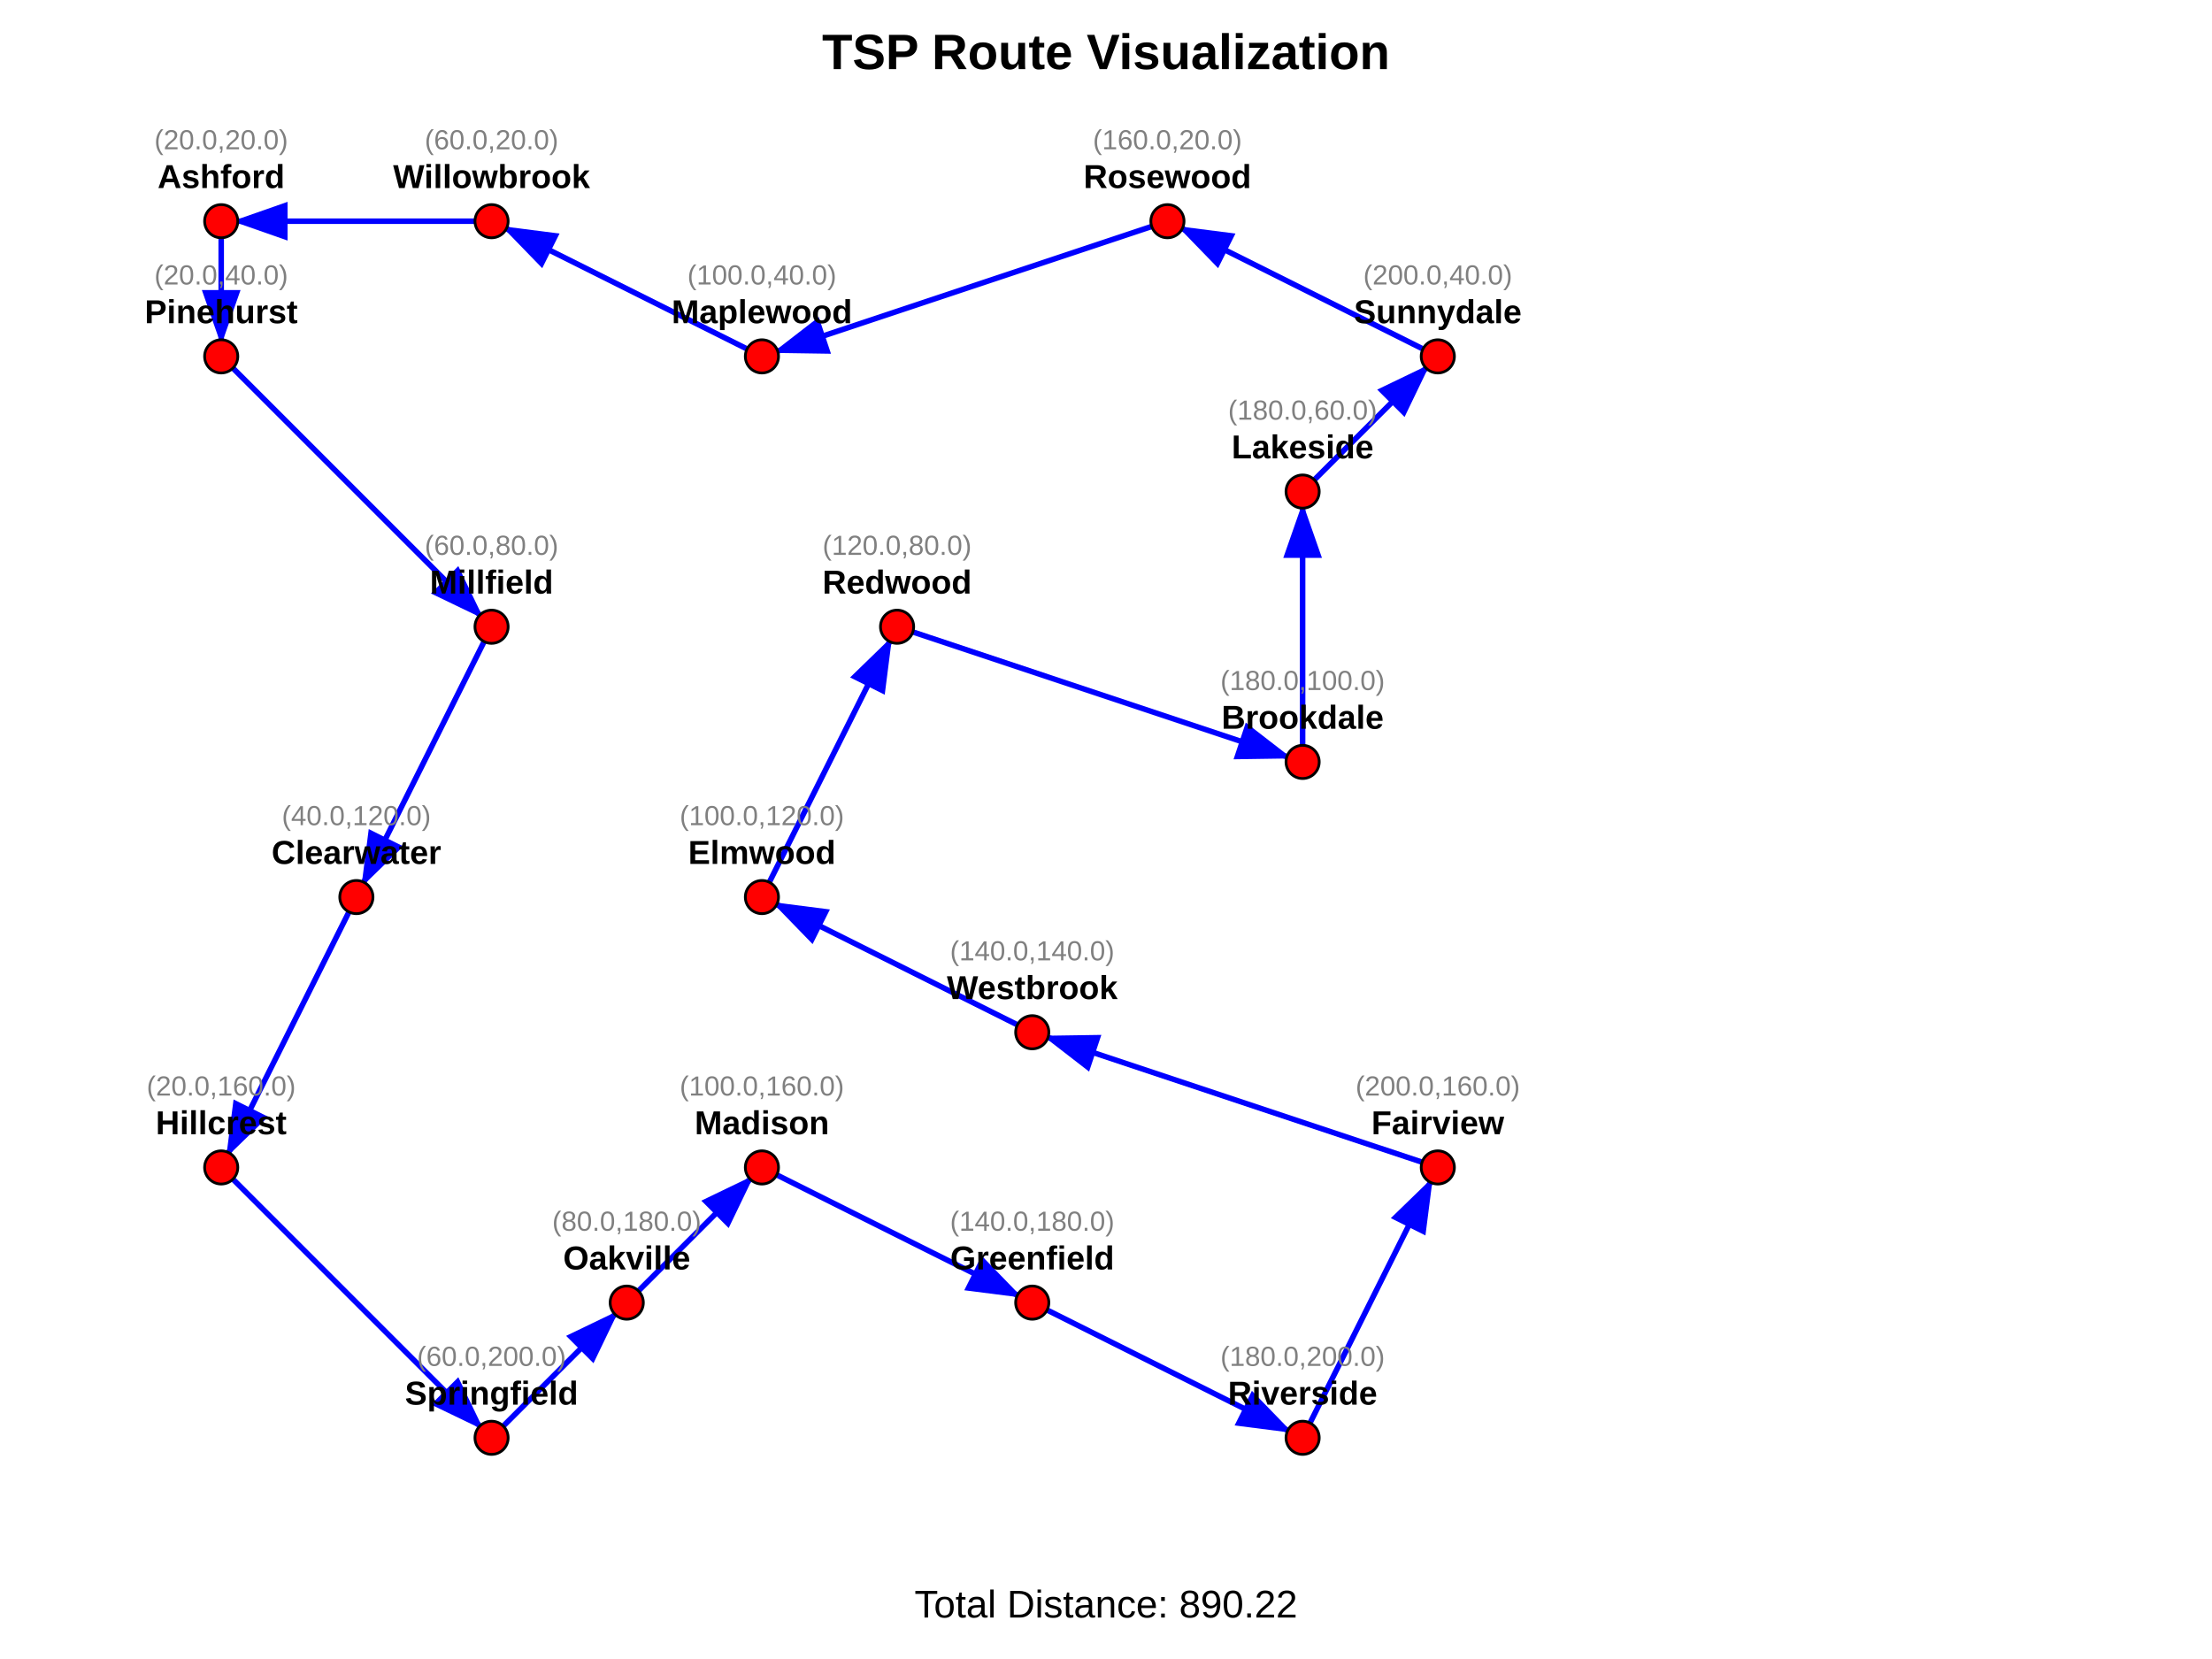
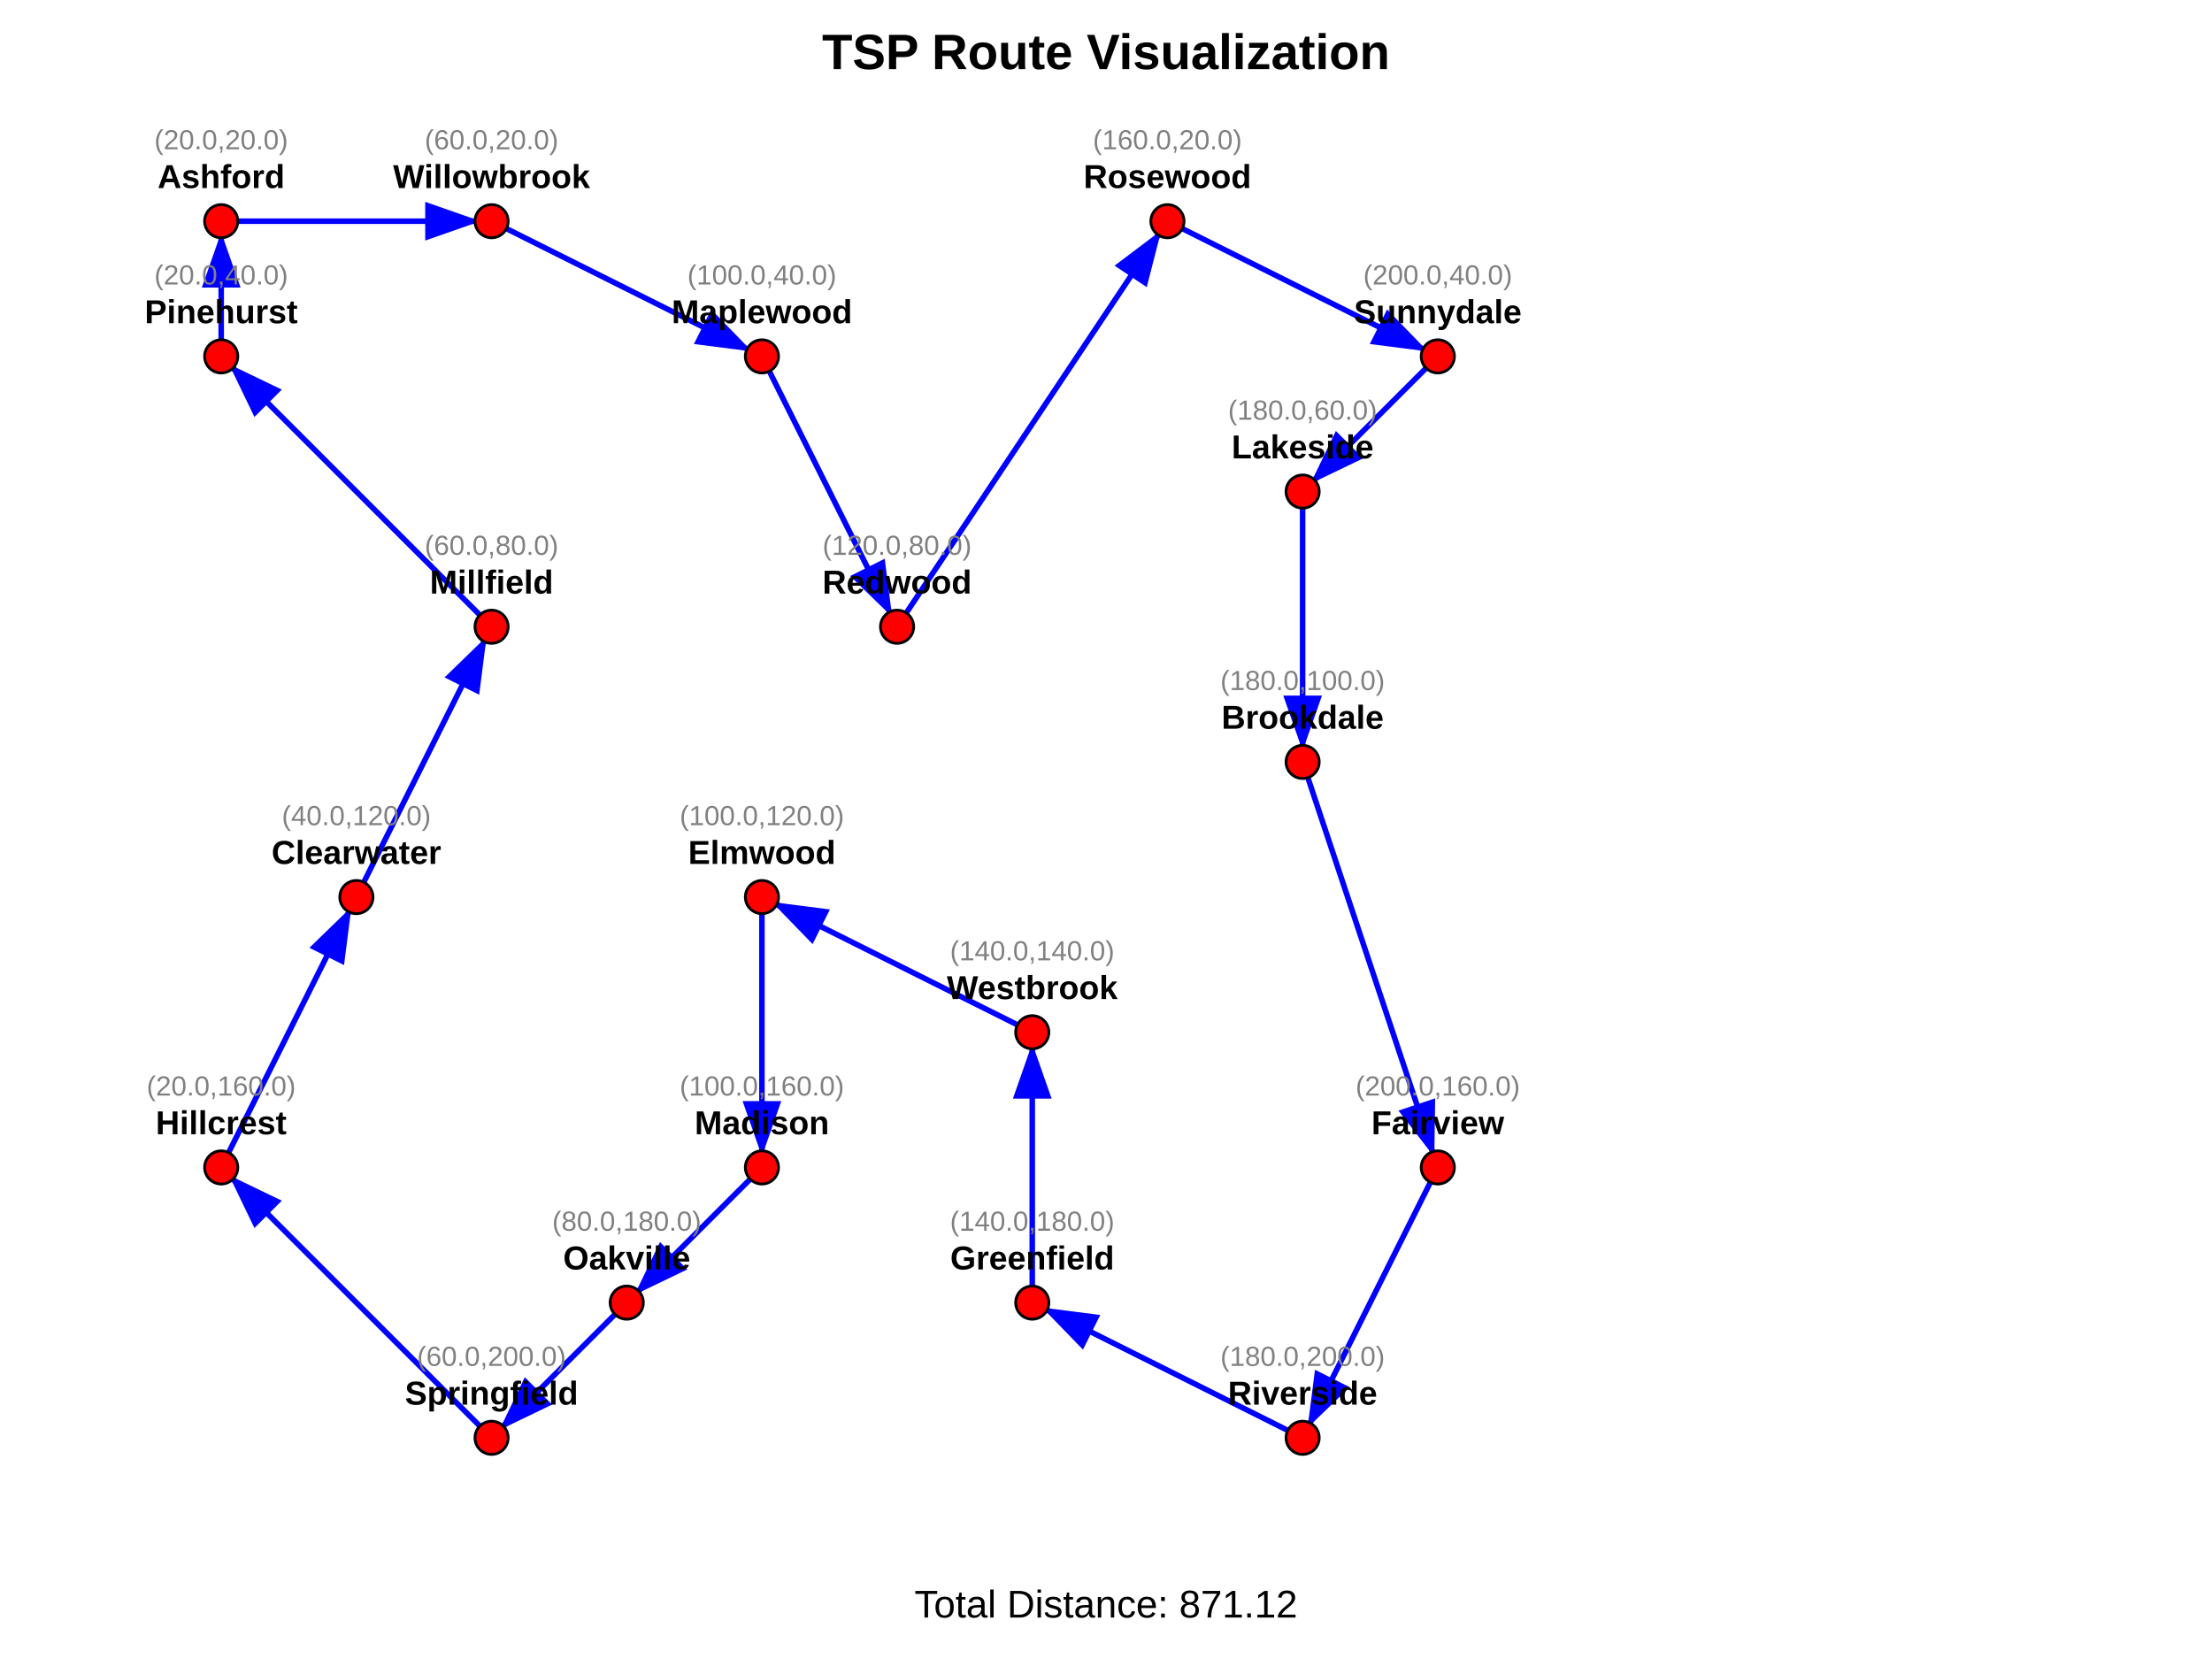
<svg xmlns="http://www.w3.org/2000/svg" width="800" height="600">
  <defs>
    <marker id="arrowhead" markerWidth="10" markerHeight="7" refX="9" refY="3.5" orient="auto">
      <polygon points="0 0, 10 3.5, 0 7" fill="blue" />
    </marker>
  </defs>
-   <line x1="278.24" y1="319.08" x2="321.76" y2="232.03" stroke="blue" stroke-width="2" marker-end="url(#arrowhead)" />
-   <line x1="330.14" y1="228.56" x2="465.42" y2="273.66" stroke="blue" stroke-width="2" marker-end="url(#arrowhead)" />
-   <line x1="471.11" y1="269.56" x2="471.11" y2="183.78" stroke="blue" stroke-width="2" marker-end="url(#arrowhead)" />
-   <line x1="475.35" y1="173.54" x2="515.76" y2="133.13" stroke="blue" stroke-width="2" marker-end="url(#arrowhead)" />
-   <line x1="514.63" y1="126.21" x2="427.59" y2="82.68" stroke="blue" stroke-width="2" marker-end="url(#arrowhead)" />
-   <line x1="416.53" y1="81.90" x2="281.25" y2="126.99" stroke="blue" stroke-width="2" marker-end="url(#arrowhead)" />
-   <line x1="270.19" y1="126.21" x2="183.14" y2="82.68" stroke="blue" stroke-width="2" marker-end="url(#arrowhead)" />
-   <line x1="171.78" y1="80.00" x2="86.00" y2="80.00" stroke="blue" stroke-width="2" marker-end="url(#arrowhead)" />
-   <line x1="80.00" y1="86.00" x2="80.00" y2="122.89" stroke="blue" stroke-width="2" marker-end="url(#arrowhead)" />
-   <line x1="84.24" y1="133.13" x2="173.54" y2="222.42" stroke="blue" stroke-width="2" marker-end="url(#arrowhead)" />
-   <line x1="175.09" y1="232.03" x2="131.57" y2="319.08" stroke="blue" stroke-width="2" marker-end="url(#arrowhead)" />
-   <line x1="126.21" y1="329.81" x2="82.68" y2="416.86" stroke="blue" stroke-width="2" marker-end="url(#arrowhead)" />
-   <line x1="84.24" y1="426.46" x2="173.54" y2="515.76" stroke="blue" stroke-width="2" marker-end="url(#arrowhead)" />
-   <line x1="182.02" y1="515.76" x2="222.42" y2="475.35" stroke="blue" stroke-width="2" marker-end="url(#arrowhead)" />
-   <line x1="230.91" y1="466.87" x2="271.31" y2="426.46" stroke="blue" stroke-width="2" marker-end="url(#arrowhead)" />
-   <line x1="280.92" y1="424.91" x2="367.97" y2="468.43" stroke="blue" stroke-width="2" marker-end="url(#arrowhead)" />
-   <line x1="378.70" y1="473.79" x2="465.74" y2="517.32" stroke="blue" stroke-width="2" marker-end="url(#arrowhead)" />
-   <line x1="473.79" y1="514.63" x2="517.32" y2="427.59" stroke="blue" stroke-width="2" marker-end="url(#arrowhead)" />
-   <line x1="514.31" y1="420.32" x2="379.03" y2="375.23" stroke="blue" stroke-width="2" marker-end="url(#arrowhead)" />
+   <line x1="222.42" y1="475.35" x2="182.02" y2="515.76" stroke="blue" stroke-width="2" marker-end="url(#arrowhead)" />
+   <line x1="173.54" y1="515.76" x2="84.24" y2="426.46" stroke="blue" stroke-width="2" marker-end="url(#arrowhead)" />
+   <line x1="82.68" y1="416.86" x2="126.21" y2="329.81" stroke="blue" stroke-width="2" marker-end="url(#arrowhead)" />
+   <line x1="131.57" y1="319.08" x2="175.09" y2="232.03" stroke="blue" stroke-width="2" marker-end="url(#arrowhead)" />
+   <line x1="173.54" y1="222.42" x2="84.24" y2="133.13" stroke="blue" stroke-width="2" marker-end="url(#arrowhead)" />
+   <line x1="80.00" y1="122.89" x2="80.00" y2="86.00" stroke="blue" stroke-width="2" marker-end="url(#arrowhead)" />
+   <line x1="86.00" y1="80.00" x2="171.78" y2="80.00" stroke="blue" stroke-width="2" marker-end="url(#arrowhead)" />
+   <line x1="183.14" y1="82.68" x2="270.19" y2="126.21" stroke="blue" stroke-width="2" marker-end="url(#arrowhead)" />
+   <line x1="278.24" y1="134.26" x2="321.76" y2="221.30" stroke="blue" stroke-width="2" marker-end="url(#arrowhead)" />
+   <line x1="327.77" y1="221.67" x2="418.89" y2="84.99" stroke="blue" stroke-width="2" marker-end="url(#arrowhead)" />
+   <line x1="427.59" y1="82.68" x2="514.63" y2="126.21" stroke="blue" stroke-width="2" marker-end="url(#arrowhead)" />
+   <line x1="515.76" y1="133.13" x2="475.35" y2="173.54" stroke="blue" stroke-width="2" marker-end="url(#arrowhead)" />
+   <line x1="471.11" y1="183.78" x2="471.11" y2="269.56" stroke="blue" stroke-width="2" marker-end="url(#arrowhead)" />
+   <line x1="473.01" y1="281.25" x2="518.10" y2="416.53" stroke="blue" stroke-width="2" marker-end="url(#arrowhead)" />
+   <line x1="517.32" y1="427.59" x2="473.79" y2="514.63" stroke="blue" stroke-width="2" marker-end="url(#arrowhead)" />
+   <line x1="465.74" y1="517.32" x2="378.70" y2="473.79" stroke="blue" stroke-width="2" marker-end="url(#arrowhead)" />
+   <line x1="373.33" y1="465.11" x2="373.33" y2="379.33" stroke="blue" stroke-width="2" marker-end="url(#arrowhead)" />
  <line x1="367.97" y1="370.65" x2="280.92" y2="327.13" stroke="blue" stroke-width="2" marker-end="url(#arrowhead)" />
+   <line x1="275.56" y1="330.44" x2="275.56" y2="416.22" stroke="blue" stroke-width="2" marker-end="url(#arrowhead)" />
+   <line x1="271.31" y1="426.46" x2="230.91" y2="466.87" stroke="blue" stroke-width="2" marker-end="url(#arrowhead)" />
+   <circle cx="226.67" cy="471.11" r="6" fill="red" stroke="black" stroke-width="1" />
+   <circle cx="177.78" cy="520.00" r="6" fill="red" stroke="black" stroke-width="1" />
+   <circle cx="80.00" cy="422.22" r="6" fill="red" stroke="black" stroke-width="1" />
+   <circle cx="128.89" cy="324.44" r="6" fill="red" stroke="black" stroke-width="1" />
+   <circle cx="177.78" cy="226.67" r="6" fill="red" stroke="black" stroke-width="1" />
+   <circle cx="80.00" cy="128.89" r="6" fill="red" stroke="black" stroke-width="1" />
+   <circle cx="80.00" cy="80.00" r="6" fill="red" stroke="black" stroke-width="1" />
+   <circle cx="177.78" cy="80.00" r="6" fill="red" stroke="black" stroke-width="1" />
+   <circle cx="275.56" cy="128.89" r="6" fill="red" stroke="black" stroke-width="1" />
+   <circle cx="324.44" cy="226.67" r="6" fill="red" stroke="black" stroke-width="1" />
+   <circle cx="422.22" cy="80.00" r="6" fill="red" stroke="black" stroke-width="1" />
+   <circle cx="520.00" cy="128.89" r="6" fill="red" stroke="black" stroke-width="1" />
+   <circle cx="471.11" cy="177.78" r="6" fill="red" stroke="black" stroke-width="1" />
+   <circle cx="471.11" cy="275.56" r="6" fill="red" stroke="black" stroke-width="1" />
+   <circle cx="520.00" cy="422.22" r="6" fill="red" stroke="black" stroke-width="1" />
+   <circle cx="471.11" cy="520.00" r="6" fill="red" stroke="black" stroke-width="1" />
+   <circle cx="373.33" cy="471.11" r="6" fill="red" stroke="black" stroke-width="1" />
+   <circle cx="373.33" cy="373.33" r="6" fill="red" stroke="black" stroke-width="1" />
  <circle cx="275.56" cy="324.44" r="6" fill="red" stroke="black" stroke-width="1" />
-   <circle cx="324.44" cy="226.67" r="6" fill="red" stroke="black" stroke-width="1" />
-   <circle cx="471.11" cy="275.56" r="6" fill="red" stroke="black" stroke-width="1" />
-   <circle cx="471.11" cy="177.78" r="6" fill="red" stroke="black" stroke-width="1" />
-   <circle cx="520.00" cy="128.89" r="6" fill="red" stroke="black" stroke-width="1" />
-   <circle cx="422.22" cy="80.00" r="6" fill="red" stroke="black" stroke-width="1" />
-   <circle cx="275.56" cy="128.89" r="6" fill="red" stroke="black" stroke-width="1" />
-   <circle cx="177.78" cy="80.00" r="6" fill="red" stroke="black" stroke-width="1" />
-   <circle cx="80.00" cy="80.00" r="6" fill="red" stroke="black" stroke-width="1" />
-   <circle cx="80.00" cy="128.89" r="6" fill="red" stroke="black" stroke-width="1" />
-   <circle cx="177.78" cy="226.67" r="6" fill="red" stroke="black" stroke-width="1" />
-   <circle cx="128.89" cy="324.44" r="6" fill="red" stroke="black" stroke-width="1" />
-   <circle cx="80.00" cy="422.22" r="6" fill="red" stroke="black" stroke-width="1" />
-   <circle cx="177.78" cy="520.00" r="6" fill="red" stroke="black" stroke-width="1" />
-   <circle cx="226.67" cy="471.11" r="6" fill="red" stroke="black" stroke-width="1" />
  <circle cx="275.56" cy="422.22" r="6" fill="red" stroke="black" stroke-width="1" />
-   <circle cx="373.33" cy="471.11" r="6" fill="red" stroke="black" stroke-width="1" />
-   <circle cx="471.11" cy="520.00" r="6" fill="red" stroke="black" stroke-width="1" />
-   <circle cx="520.00" cy="422.22" r="6" fill="red" stroke="black" stroke-width="1" />
-   <circle cx="373.33" cy="373.33" r="6" fill="red" stroke="black" stroke-width="1" />
+   <text x="226.67" y="459.11" text-anchor="middle" font-family="Arial, sans-serif" font-size="12" font-weight="bold" fill="black">Oakville</text>
+   <text x="226.67" y="445.11" text-anchor="middle" font-family="Arial, sans-serif" font-size="10" fill="gray">(80.0,180.0)</text>
+   <text x="177.78" y="508.00" text-anchor="middle" font-family="Arial, sans-serif" font-size="12" font-weight="bold" fill="black">Springfield</text>
+   <text x="177.78" y="494.00" text-anchor="middle" font-family="Arial, sans-serif" font-size="10" fill="gray">(60.0,200.0)</text>
+   <text x="80.00" y="410.22" text-anchor="middle" font-family="Arial, sans-serif" font-size="12" font-weight="bold" fill="black">Hillcrest</text>
+   <text x="80.00" y="396.22" text-anchor="middle" font-family="Arial, sans-serif" font-size="10" fill="gray">(20.0,160.0)</text>
+   <text x="128.89" y="312.44" text-anchor="middle" font-family="Arial, sans-serif" font-size="12" font-weight="bold" fill="black">Clearwater</text>
+   <text x="128.89" y="298.44" text-anchor="middle" font-family="Arial, sans-serif" font-size="10" fill="gray">(40.0,120.0)</text>
+   <text x="177.78" y="214.67" text-anchor="middle" font-family="Arial, sans-serif" font-size="12" font-weight="bold" fill="black">Millfield</text>
+   <text x="177.78" y="200.67" text-anchor="middle" font-family="Arial, sans-serif" font-size="10" fill="gray">(60.0,80.0)</text>
+   <text x="80.00" y="116.89" text-anchor="middle" font-family="Arial, sans-serif" font-size="12" font-weight="bold" fill="black">Pinehurst</text>
+   <text x="80.00" y="102.89" text-anchor="middle" font-family="Arial, sans-serif" font-size="10" fill="gray">(20.0,40.0)</text>
+   <text x="80.00" y="68.00" text-anchor="middle" font-family="Arial, sans-serif" font-size="12" font-weight="bold" fill="black">Ashford</text>
+   <text x="80.00" y="54.00" text-anchor="middle" font-family="Arial, sans-serif" font-size="10" fill="gray">(20.0,20.0)</text>
+   <text x="177.78" y="68.00" text-anchor="middle" font-family="Arial, sans-serif" font-size="12" font-weight="bold" fill="black">Willowbrook</text>
+   <text x="177.78" y="54.00" text-anchor="middle" font-family="Arial, sans-serif" font-size="10" fill="gray">(60.0,20.0)</text>
+   <text x="275.56" y="116.89" text-anchor="middle" font-family="Arial, sans-serif" font-size="12" font-weight="bold" fill="black">Maplewood</text>
+   <text x="275.56" y="102.89" text-anchor="middle" font-family="Arial, sans-serif" font-size="10" fill="gray">(100.0,40.0)</text>
+   <text x="324.44" y="214.67" text-anchor="middle" font-family="Arial, sans-serif" font-size="12" font-weight="bold" fill="black">Redwood</text>
+   <text x="324.44" y="200.67" text-anchor="middle" font-family="Arial, sans-serif" font-size="10" fill="gray">(120.0,80.0)</text>
+   <text x="422.22" y="68.00" text-anchor="middle" font-family="Arial, sans-serif" font-size="12" font-weight="bold" fill="black">Rosewood</text>
+   <text x="422.22" y="54.00" text-anchor="middle" font-family="Arial, sans-serif" font-size="10" fill="gray">(160.0,20.0)</text>
+   <text x="520.00" y="116.89" text-anchor="middle" font-family="Arial, sans-serif" font-size="12" font-weight="bold" fill="black">Sunnydale</text>
+   <text x="520.00" y="102.89" text-anchor="middle" font-family="Arial, sans-serif" font-size="10" fill="gray">(200.0,40.0)</text>
+   <text x="471.11" y="165.78" text-anchor="middle" font-family="Arial, sans-serif" font-size="12" font-weight="bold" fill="black">Lakeside</text>
+   <text x="471.11" y="151.78" text-anchor="middle" font-family="Arial, sans-serif" font-size="10" fill="gray">(180.0,60.0)</text>
+   <text x="471.11" y="263.56" text-anchor="middle" font-family="Arial, sans-serif" font-size="12" font-weight="bold" fill="black">Brookdale</text>
+   <text x="471.11" y="249.56" text-anchor="middle" font-family="Arial, sans-serif" font-size="10" fill="gray">(180.0,100.0)</text>
+   <text x="520.00" y="410.22" text-anchor="middle" font-family="Arial, sans-serif" font-size="12" font-weight="bold" fill="black">Fairview</text>
+   <text x="520.00" y="396.22" text-anchor="middle" font-family="Arial, sans-serif" font-size="10" fill="gray">(200.0,160.0)</text>
+   <text x="471.11" y="508.00" text-anchor="middle" font-family="Arial, sans-serif" font-size="12" font-weight="bold" fill="black">Riverside</text>
+   <text x="471.11" y="494.00" text-anchor="middle" font-family="Arial, sans-serif" font-size="10" fill="gray">(180.0,200.0)</text>
+   <text x="373.33" y="459.11" text-anchor="middle" font-family="Arial, sans-serif" font-size="12" font-weight="bold" fill="black">Greenfield</text>
+   <text x="373.33" y="445.11" text-anchor="middle" font-family="Arial, sans-serif" font-size="10" fill="gray">(140.0,180.0)</text>
+   <text x="373.33" y="361.33" text-anchor="middle" font-family="Arial, sans-serif" font-size="12" font-weight="bold" fill="black">Westbrook</text>
+   <text x="373.33" y="347.33" text-anchor="middle" font-family="Arial, sans-serif" font-size="10" fill="gray">(140.0,140.0)</text>
  <text x="275.56" y="312.44" text-anchor="middle" font-family="Arial, sans-serif" font-size="12" font-weight="bold" fill="black">Elmwood</text>
  <text x="275.56" y="298.44" text-anchor="middle" font-family="Arial, sans-serif" font-size="10" fill="gray">(100.0,120.0)</text>
-   <text x="324.44" y="214.67" text-anchor="middle" font-family="Arial, sans-serif" font-size="12" font-weight="bold" fill="black">Redwood</text>
-   <text x="324.44" y="200.67" text-anchor="middle" font-family="Arial, sans-serif" font-size="10" fill="gray">(120.0,80.0)</text>
-   <text x="471.11" y="263.56" text-anchor="middle" font-family="Arial, sans-serif" font-size="12" font-weight="bold" fill="black">Brookdale</text>
-   <text x="471.11" y="249.56" text-anchor="middle" font-family="Arial, sans-serif" font-size="10" fill="gray">(180.0,100.0)</text>
-   <text x="471.11" y="165.78" text-anchor="middle" font-family="Arial, sans-serif" font-size="12" font-weight="bold" fill="black">Lakeside</text>
-   <text x="471.11" y="151.78" text-anchor="middle" font-family="Arial, sans-serif" font-size="10" fill="gray">(180.0,60.0)</text>
-   <text x="520.00" y="116.89" text-anchor="middle" font-family="Arial, sans-serif" font-size="12" font-weight="bold" fill="black">Sunnydale</text>
-   <text x="520.00" y="102.89" text-anchor="middle" font-family="Arial, sans-serif" font-size="10" fill="gray">(200.0,40.0)</text>
-   <text x="422.22" y="68.00" text-anchor="middle" font-family="Arial, sans-serif" font-size="12" font-weight="bold" fill="black">Rosewood</text>
-   <text x="422.22" y="54.00" text-anchor="middle" font-family="Arial, sans-serif" font-size="10" fill="gray">(160.0,20.0)</text>
-   <text x="275.56" y="116.89" text-anchor="middle" font-family="Arial, sans-serif" font-size="12" font-weight="bold" fill="black">Maplewood</text>
-   <text x="275.56" y="102.89" text-anchor="middle" font-family="Arial, sans-serif" font-size="10" fill="gray">(100.0,40.0)</text>
-   <text x="177.78" y="68.00" text-anchor="middle" font-family="Arial, sans-serif" font-size="12" font-weight="bold" fill="black">Willowbrook</text>
-   <text x="177.78" y="54.00" text-anchor="middle" font-family="Arial, sans-serif" font-size="10" fill="gray">(60.0,20.0)</text>
-   <text x="80.00" y="68.00" text-anchor="middle" font-family="Arial, sans-serif" font-size="12" font-weight="bold" fill="black">Ashford</text>
-   <text x="80.00" y="54.00" text-anchor="middle" font-family="Arial, sans-serif" font-size="10" fill="gray">(20.0,20.0)</text>
-   <text x="80.00" y="116.89" text-anchor="middle" font-family="Arial, sans-serif" font-size="12" font-weight="bold" fill="black">Pinehurst</text>
-   <text x="80.00" y="102.89" text-anchor="middle" font-family="Arial, sans-serif" font-size="10" fill="gray">(20.0,40.0)</text>
-   <text x="177.78" y="214.67" text-anchor="middle" font-family="Arial, sans-serif" font-size="12" font-weight="bold" fill="black">Millfield</text>
-   <text x="177.78" y="200.67" text-anchor="middle" font-family="Arial, sans-serif" font-size="10" fill="gray">(60.0,80.0)</text>
-   <text x="128.89" y="312.44" text-anchor="middle" font-family="Arial, sans-serif" font-size="12" font-weight="bold" fill="black">Clearwater</text>
-   <text x="128.89" y="298.44" text-anchor="middle" font-family="Arial, sans-serif" font-size="10" fill="gray">(40.0,120.0)</text>
-   <text x="80.00" y="410.22" text-anchor="middle" font-family="Arial, sans-serif" font-size="12" font-weight="bold" fill="black">Hillcrest</text>
-   <text x="80.00" y="396.22" text-anchor="middle" font-family="Arial, sans-serif" font-size="10" fill="gray">(20.0,160.0)</text>
-   <text x="177.78" y="508.00" text-anchor="middle" font-family="Arial, sans-serif" font-size="12" font-weight="bold" fill="black">Springfield</text>
-   <text x="177.78" y="494.00" text-anchor="middle" font-family="Arial, sans-serif" font-size="10" fill="gray">(60.0,200.0)</text>
-   <text x="226.67" y="459.11" text-anchor="middle" font-family="Arial, sans-serif" font-size="12" font-weight="bold" fill="black">Oakville</text>
-   <text x="226.67" y="445.11" text-anchor="middle" font-family="Arial, sans-serif" font-size="10" fill="gray">(80.0,180.0)</text>
  <text x="275.56" y="410.22" text-anchor="middle" font-family="Arial, sans-serif" font-size="12" font-weight="bold" fill="black">Madison</text>
  <text x="275.56" y="396.22" text-anchor="middle" font-family="Arial, sans-serif" font-size="10" fill="gray">(100.0,160.0)</text>
-   <text x="373.33" y="459.11" text-anchor="middle" font-family="Arial, sans-serif" font-size="12" font-weight="bold" fill="black">Greenfield</text>
-   <text x="373.33" y="445.11" text-anchor="middle" font-family="Arial, sans-serif" font-size="10" fill="gray">(140.0,180.0)</text>
-   <text x="471.11" y="508.00" text-anchor="middle" font-family="Arial, sans-serif" font-size="12" font-weight="bold" fill="black">Riverside</text>
-   <text x="471.11" y="494.00" text-anchor="middle" font-family="Arial, sans-serif" font-size="10" fill="gray">(180.0,200.0)</text>
-   <text x="520.00" y="410.22" text-anchor="middle" font-family="Arial, sans-serif" font-size="12" font-weight="bold" fill="black">Fairview</text>
-   <text x="520.00" y="396.22" text-anchor="middle" font-family="Arial, sans-serif" font-size="10" fill="gray">(200.0,160.0)</text>
-   <text x="373.33" y="361.33" text-anchor="middle" font-family="Arial, sans-serif" font-size="12" font-weight="bold" fill="black">Westbrook</text>
-   <text x="373.33" y="347.33" text-anchor="middle" font-family="Arial, sans-serif" font-size="10" fill="gray">(140.0,140.0)</text>
  <text x="400.00" y="25.00" text-anchor="middle" font-family="Arial, sans-serif" font-size="18" font-weight="bold" fill="black">TSP Route Visualization</text>
-   <text x="400.00" y="585.00" text-anchor="middle" font-family="Arial, sans-serif" font-size="14" fill="black">Total Distance: 890.22</text>
+   <text x="400.00" y="585.00" text-anchor="middle" font-family="Arial, sans-serif" font-size="14" fill="black">Total Distance: 871.12</text>
</svg>
